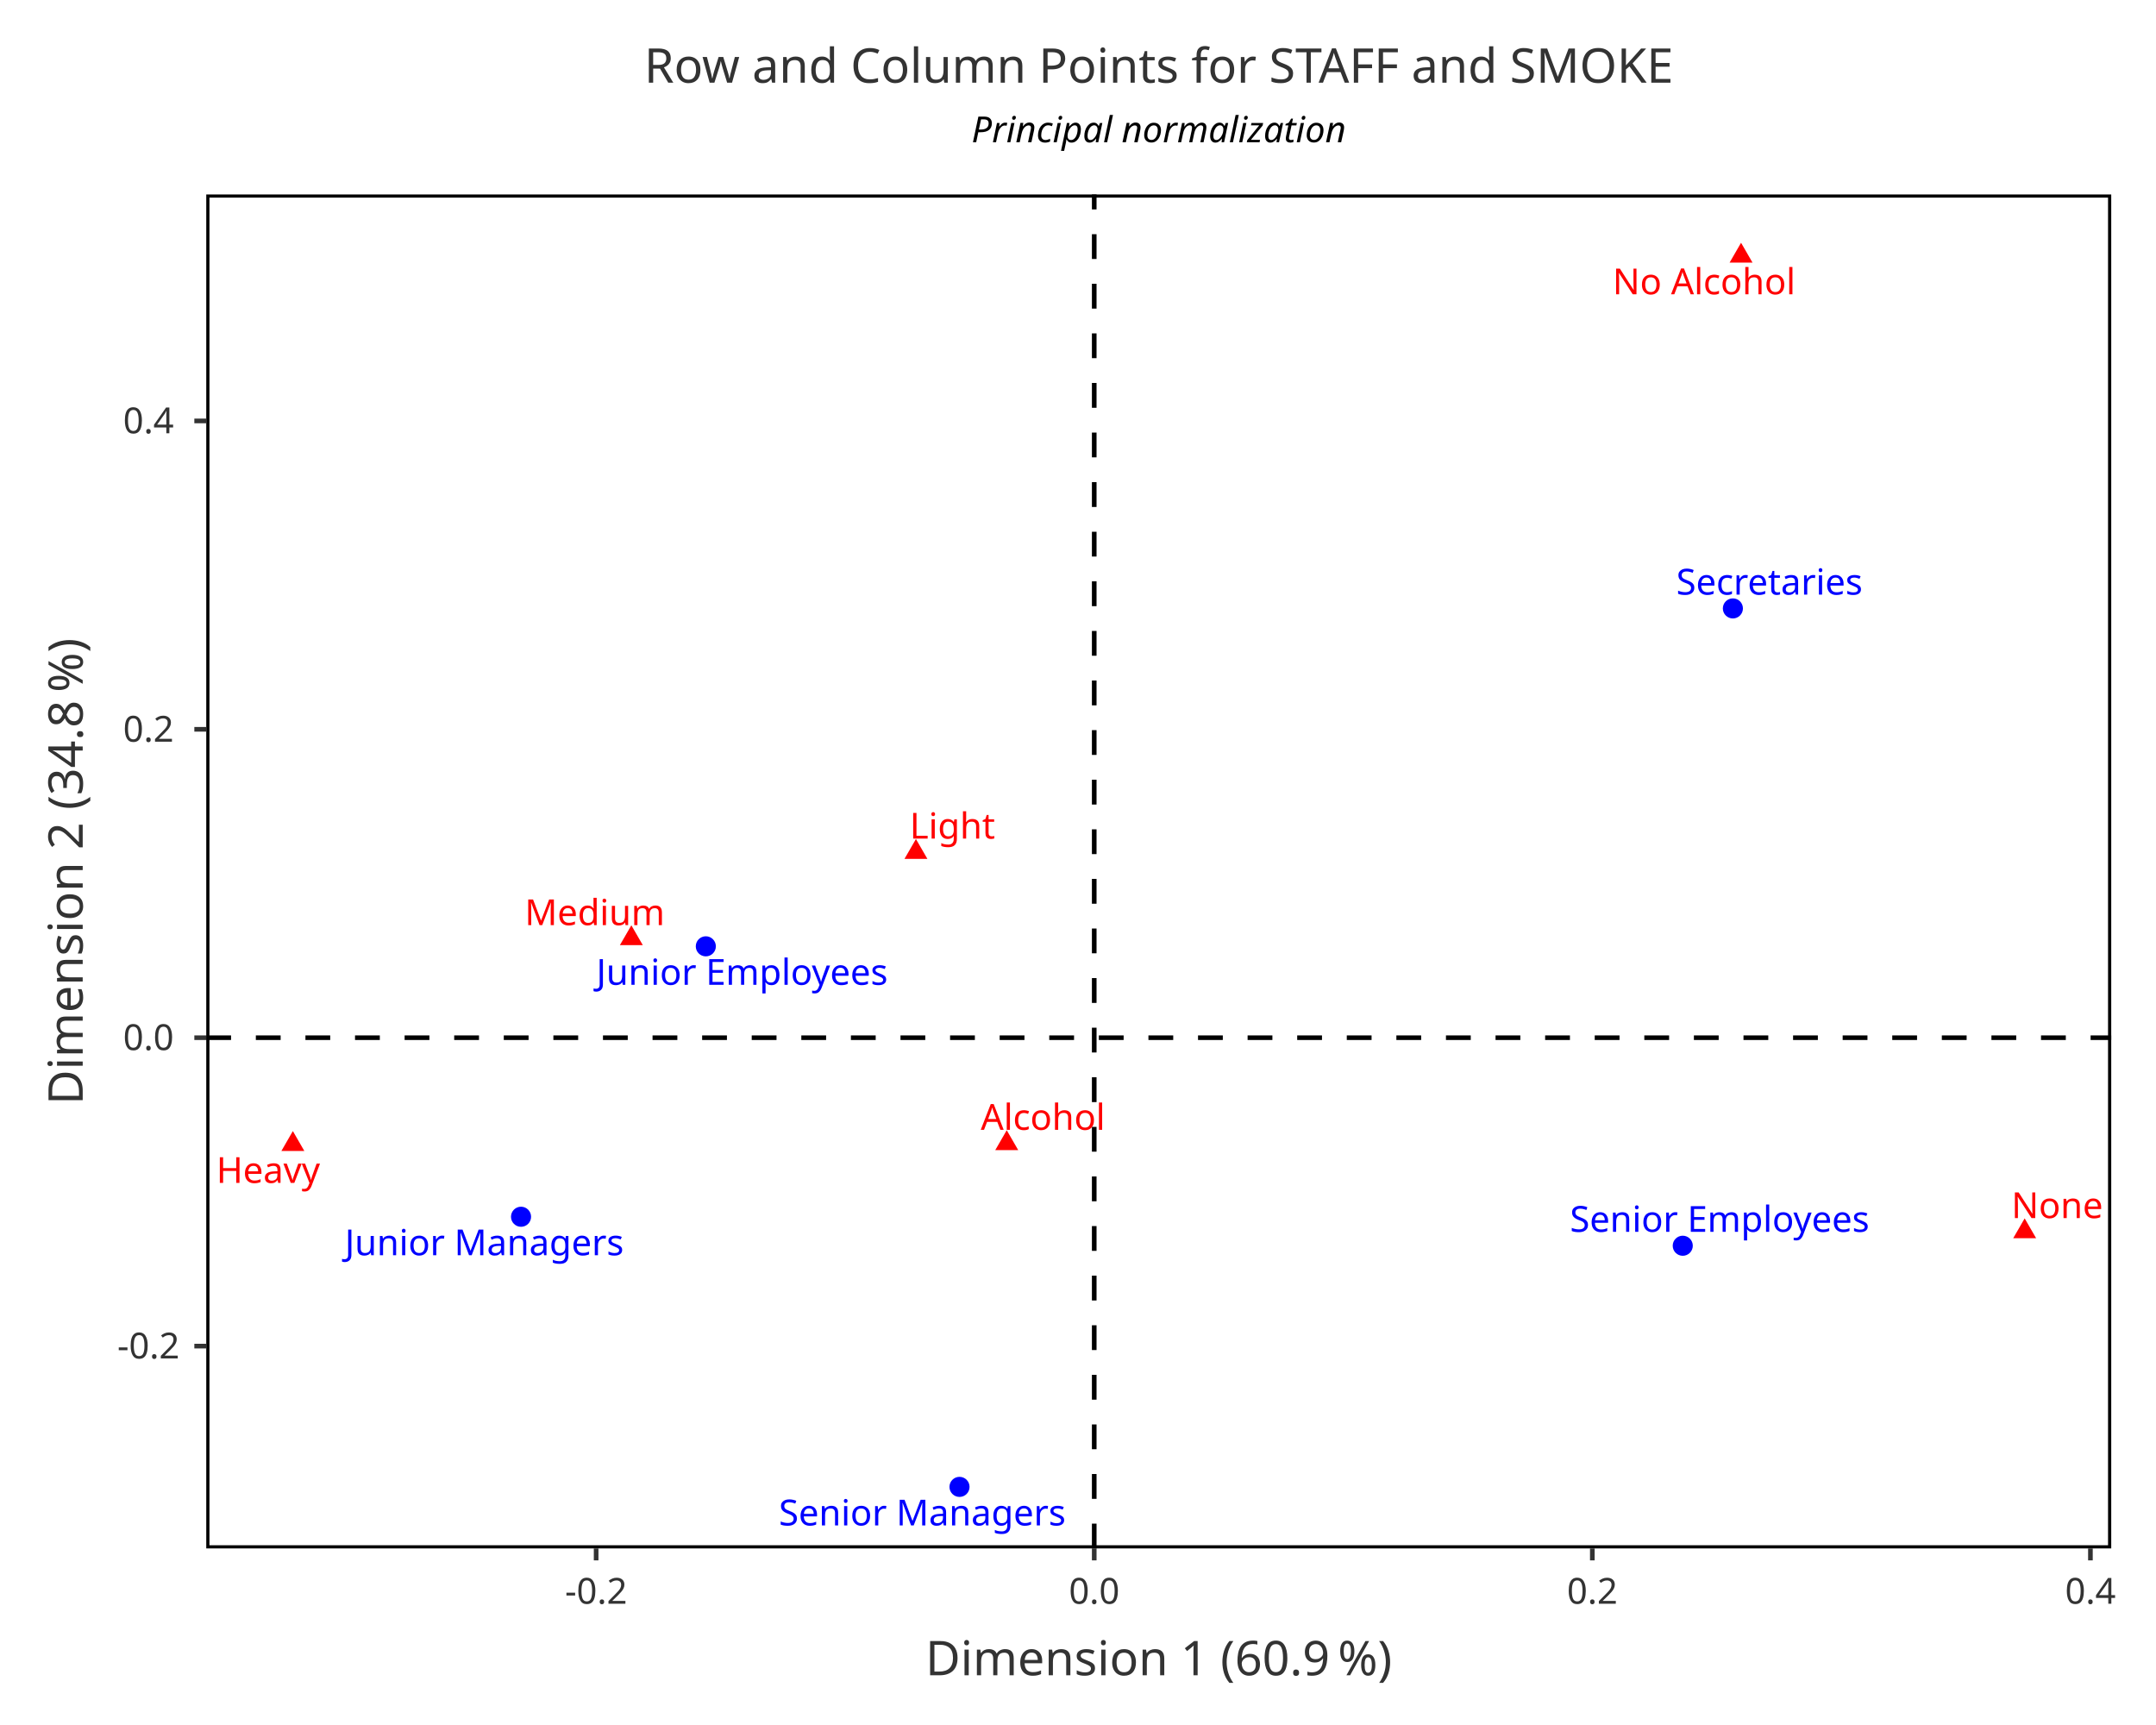
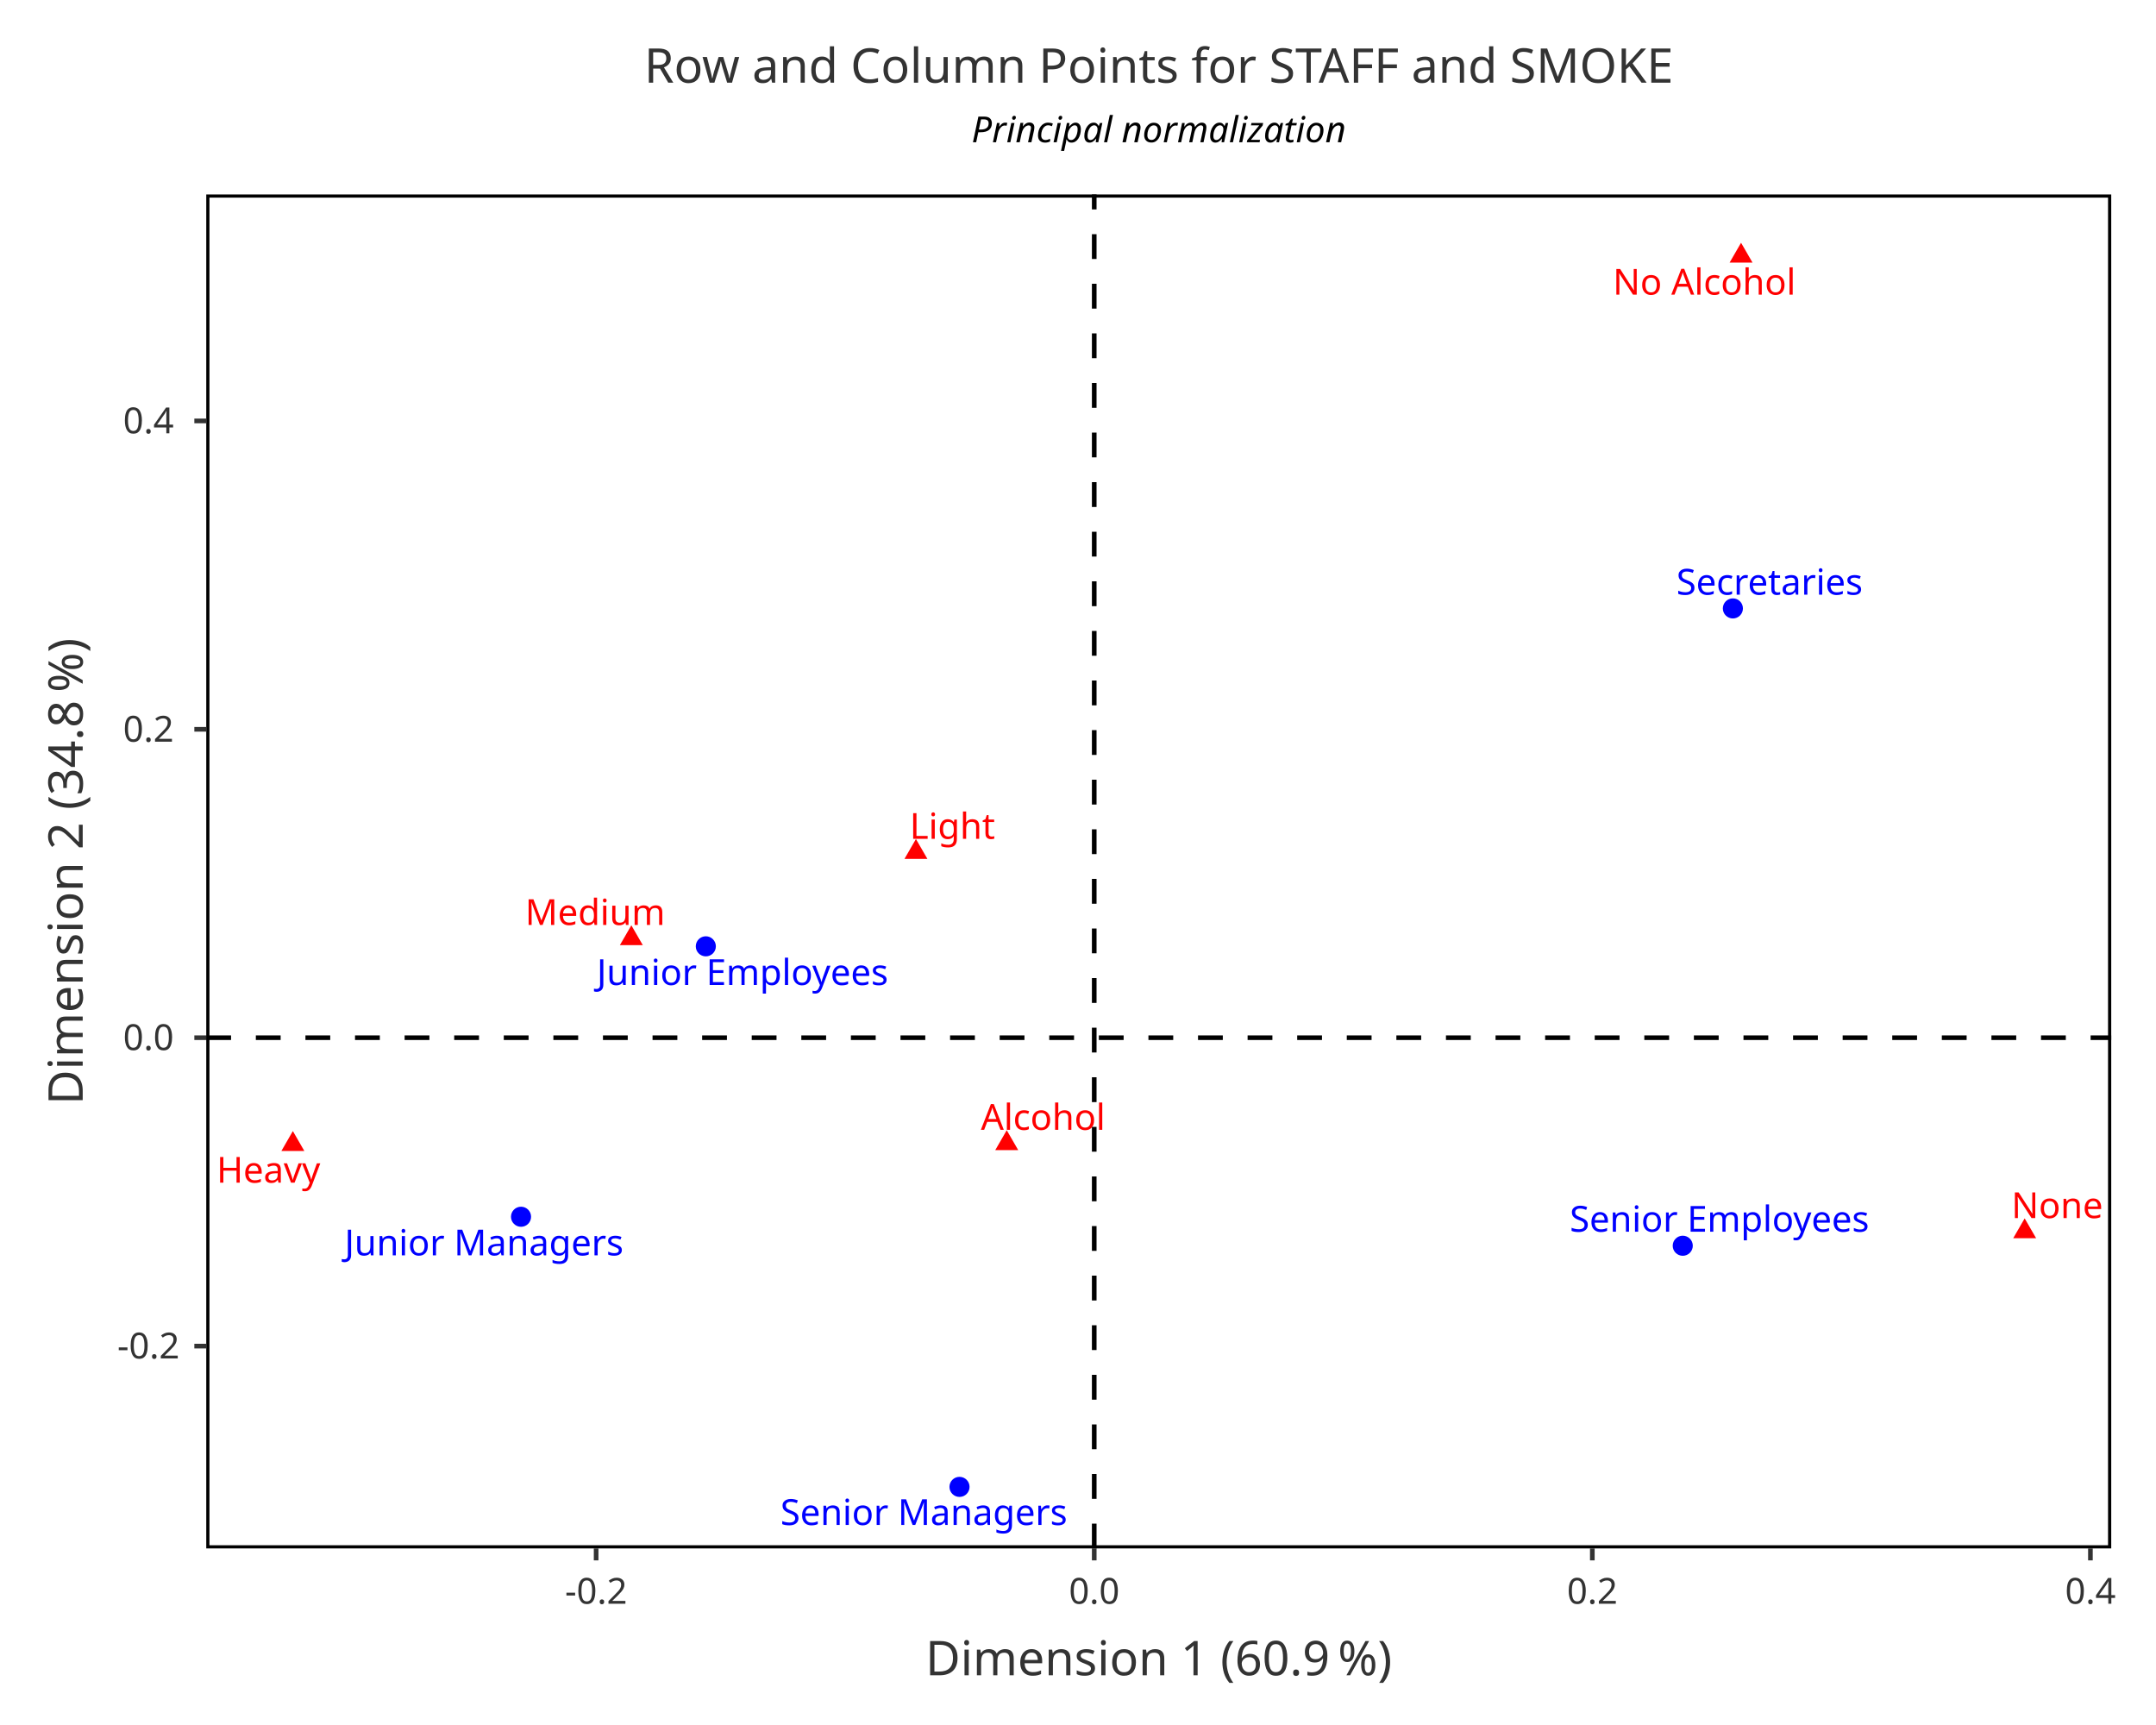
<svg xmlns="http://www.w3.org/2000/svg" class="svglite" data-engine-version="2.0" width="720.00pt" height="576.00pt" viewBox="0 0 720.00 576.00">
  <defs>
    <style type="text/css">
    .svglite line, .svglite polyline, .svglite polygon, .svglite path, .svglite rect, .svglite circle {
      fill: none;
      stroke: #000000;
      stroke-linecap: round;
      stroke-linejoin: round;
      stroke-miterlimit: 10.00;
    }
  </style>
  </defs>
  <rect width="100%" height="100%" style="stroke: none; fill: #FFFFFF;" />
  <defs>
    <clipPath id="cpMC4wMHw3MjAuMDB8MC4wMHw1NzYuMDA=">
      <rect x="0.00" y="0.00" width="720.00" height="576.00" />
    </clipPath>
  </defs>
  <g clip-path="url(#cpMC4wMHw3MjAuMDB8MC4wMHw1NzYuMDA=)">
    <rect x="0.00" y="0.00" width="720.00" height="576.00" style="stroke-width: 1.55; stroke: none;" />
  </g>
  <defs>
    <clipPath id="cpNjguODh8NzA1LjA2fDY0LjkzfDUxNy4wNA==">
      <rect x="68.88" y="64.93" width="636.17" height="452.11" />
    </clipPath>
  </defs>
  <g clip-path="url(#cpNjguODh8NzA1LjA2fDY0LjkzfDUxNy4wNA==)">
    <rect x="68.88" y="64.93" width="636.17" height="452.11" style="stroke-width: 1.55; stroke: none;" />
    <circle cx="320.43" cy="496.49" r="2.84" style="stroke-width: 1.03; stroke: #0000FF; fill: #0000FF;" />
    <circle cx="174.00" cy="406.29" r="2.84" style="stroke-width: 1.03; stroke: #0000FF; fill: #0000FF;" />
    <circle cx="561.96" cy="415.97" r="2.84" style="stroke-width: 1.03; stroke: #0000FF; fill: #0000FF;" />
    <circle cx="235.71" cy="315.99" r="2.84" style="stroke-width: 1.03; stroke: #0000FF; fill: #0000FF;" />
    <circle cx="578.70" cy="203.16" r="2.84" style="stroke-width: 1.03; stroke: #0000FF; fill: #0000FF;" />
    <polygon points="676.14,406.83 679.97,413.46 672.31,413.46 " style="stroke-width: 1.03; stroke: none; fill: #FF0000;" />
    <polygon points="305.88,280.16 309.71,286.80 302.05,286.80 " style="stroke-width: 1.03; stroke: none; fill: #FF0000;" />
    <polygon points="210.84,308.97 214.67,315.60 207.01,315.60 " style="stroke-width: 1.03; stroke: none; fill: #FF0000;" />
    <polygon points="97.80,377.68 101.63,384.32 93.97,384.32 " style="stroke-width: 1.03; stroke: none; fill: #FF0000;" />
    <polygon points="581.43,81.06 585.26,87.69 577.60,87.69 " style="stroke-width: 1.03; stroke: none; fill: #FF0000;" />
    <polygon points="336.20,377.40 340.03,384.03 332.37,384.03 " style="stroke-width: 1.03; stroke: none; fill: #FF0000;" />
-     <text x="308.01" y="509.35" text-anchor="middle" style="font-size: 12.00px; fill: #0000FF; font-family: sans;" textLength="91.40px" lengthAdjust="spacingAndGlyphs">Senior Managers</text>
-     <text x="161.74" y="419.14" text-anchor="middle" style="font-size: 12.00px; fill: #0000FF; font-family: sans;" textLength="89.40px" lengthAdjust="spacingAndGlyphs">Junior Managers</text>
-     <text x="574.28" y="411.32" text-anchor="middle" style="font-size: 12.00px; fill: #0000FF; font-family: sans;" textLength="97.40px" lengthAdjust="spacingAndGlyphs">Senior Employees</text>
-     <text x="247.82" y="328.84" text-anchor="middle" style="font-size: 12.00px; fill: #0000FF; font-family: sans;" textLength="95.40px" lengthAdjust="spacingAndGlyphs">Junior Employees</text>
-     <text x="590.91" y="198.55" text-anchor="middle" style="font-size: 12.00px; fill: #0000FF; font-family: sans;" textLength="60.70px" lengthAdjust="spacingAndGlyphs">Secretaries</text>
+     <text x="308.53" y="509.21" text-anchor="middle" style="font-size: 12.00px; fill: #0000FF; font-family: sans;" textLength="91.40px" lengthAdjust="spacingAndGlyphs">Senior Managers</text>
+     <text x="161.64" y="419.18" text-anchor="middle" style="font-size: 12.00px; fill: #0000FF; font-family: sans;" textLength="89.40px" lengthAdjust="spacingAndGlyphs">Junior Managers</text>
+     <text x="574.22" y="411.28" text-anchor="middle" style="font-size: 12.00px; fill: #0000FF; font-family: sans;" textLength="97.40px" lengthAdjust="spacingAndGlyphs">Senior Employees</text>
+     <text x="247.96" y="328.90" text-anchor="middle" style="font-size: 12.00px; fill: #0000FF; font-family: sans;" textLength="95.40px" lengthAdjust="spacingAndGlyphs">Junior Employees</text>
+     <text x="590.95" y="198.57" text-anchor="middle" style="font-size: 12.00px; fill: #0000FF; font-family: sans;" textLength="60.70px" lengthAdjust="spacingAndGlyphs">Secretaries</text>
    <text x="687.01" y="406.73" text-anchor="middle" style="font-size: 12.00px; fill: #FF0000; font-family: sans;" textLength="28.69px" lengthAdjust="spacingAndGlyphs">None</text>
-     <text x="318.06" y="280.02" text-anchor="middle" style="font-size: 12.00px; fill: #FF0000; font-family: sans;" textLength="26.02px" lengthAdjust="spacingAndGlyphs">Light</text>
-     <text x="198.63" y="308.91" text-anchor="middle" style="font-size: 12.00px; fill: #FF0000; font-family: sans;" textLength="42.69px" lengthAdjust="spacingAndGlyphs">Medium</text>
-     <text x="89.56" y="394.98" text-anchor="middle" style="font-size: 12.00px; fill: #FF0000; font-family: sans;" textLength="34.03px" lengthAdjust="spacingAndGlyphs">Heavy</text>
-     <text x="569.08" y="98.26" text-anchor="middle" style="font-size: 12.00px; fill: #FF0000; font-family: sans;" textLength="58.04px" lengthAdjust="spacingAndGlyphs">No Alcohol</text>
-     <text x="348.30" y="377.26" text-anchor="middle" style="font-size: 12.00px; fill: #FF0000; font-family: sans;" textLength="39.36px" lengthAdjust="spacingAndGlyphs">Alcohol</text>
+     <text x="318.06" y="280.09" text-anchor="middle" style="font-size: 12.00px; fill: #FF0000; font-family: sans;" textLength="26.02px" lengthAdjust="spacingAndGlyphs">Light</text>
+     <text x="198.76" y="308.85" text-anchor="middle" style="font-size: 12.00px; fill: #FF0000; font-family: sans;" textLength="42.69px" lengthAdjust="spacingAndGlyphs">Medium</text>
+     <text x="89.65" y="394.90" text-anchor="middle" style="font-size: 12.00px; fill: #FF0000; font-family: sans;" textLength="34.03px" lengthAdjust="spacingAndGlyphs">Heavy</text>
+     <text x="569.16" y="98.38" text-anchor="middle" style="font-size: 12.00px; fill: #FF0000; font-family: sans;" textLength="58.04px" lengthAdjust="spacingAndGlyphs">No Alcohol</text>
+     <text x="348.34" y="377.27" text-anchor="middle" style="font-size: 12.00px; fill: #FF0000; font-family: sans;" textLength="39.36px" lengthAdjust="spacingAndGlyphs">Alcohol</text>
    <line x1="68.88" y1="346.50" x2="705.06" y2="346.50" style="stroke-width: 1.55; stroke-dasharray: 8.28,8.28; stroke-linecap: butt;" />
    <line x1="365.42" y1="517.04" x2="365.42" y2="64.93" style="stroke-width: 1.55; stroke-dasharray: 8.28,8.28; stroke-linecap: butt;" />
    <rect x="68.88" y="64.93" width="636.17" height="452.11" style="stroke-width: 2.13;" />
  </g>
  <g clip-path="url(#cpMC4wMHw3MjAuMDB8MC4wMHw1NzYuMDA=)">
    <polyline points="68.88,517.04 68.88,64.93 " style="stroke-width: 0.00; stroke: #333333; stroke-linecap: butt;" />
    <text x="49.58" y="453.61" text-anchor="middle" style="font-size: 12.00px; fill: #333333; font-family: sans;" textLength="20.68px" lengthAdjust="spacingAndGlyphs">-0.2</text>
    <text x="49.58" y="350.63" text-anchor="middle" style="font-size: 12.00px; fill: #333333; font-family: sans;" textLength="16.68px" lengthAdjust="spacingAndGlyphs">0.0</text>
    <text x="49.58" y="247.66" text-anchor="middle" style="font-size: 12.00px; fill: #333333; font-family: sans;" textLength="16.68px" lengthAdjust="spacingAndGlyphs">0.2</text>
    <text x="49.58" y="144.68" text-anchor="middle" style="font-size: 12.00px; fill: #333333; font-family: sans;" textLength="16.68px" lengthAdjust="spacingAndGlyphs">0.4</text>
    <polyline points="64.90,449.48 68.88,449.48 " style="stroke-width: 1.55; stroke: #333333; stroke-linecap: butt;" />
    <polyline points="64.90,346.50 68.88,346.50 " style="stroke-width: 1.55; stroke: #333333; stroke-linecap: butt;" />
    <polyline points="64.90,243.53 68.88,243.53 " style="stroke-width: 1.55; stroke: #333333; stroke-linecap: butt;" />
    <polyline points="64.90,140.55 68.88,140.55 " style="stroke-width: 1.55; stroke: #333333; stroke-linecap: butt;" />
    <polyline points="68.88,517.04 705.06,517.04 " style="stroke-width: 0.00; stroke: #333333; stroke-linecap: butt;" />
    <polyline points="199.08,521.03 199.08,517.04 " style="stroke-width: 1.55; stroke: #333333; stroke-linecap: butt;" />
    <polyline points="365.42,521.03 365.42,517.04 " style="stroke-width: 1.55; stroke: #333333; stroke-linecap: butt;" />
    <polyline points="531.76,521.03 531.76,517.04 " style="stroke-width: 1.55; stroke: #333333; stroke-linecap: butt;" />
    <polyline points="698.10,521.03 698.10,517.04 " style="stroke-width: 1.55; stroke: #333333; stroke-linecap: butt;" />
    <text x="199.08" y="535.51" text-anchor="middle" style="font-size: 12.00px; fill: #333333; font-family: sans;" textLength="20.68px" lengthAdjust="spacingAndGlyphs">-0.2</text>
    <text x="365.42" y="535.51" text-anchor="middle" style="font-size: 12.00px; fill: #333333; font-family: sans;" textLength="16.68px" lengthAdjust="spacingAndGlyphs">0.0</text>
    <text x="531.76" y="535.51" text-anchor="middle" style="font-size: 12.00px; fill: #333333; font-family: sans;" textLength="16.68px" lengthAdjust="spacingAndGlyphs">0.2</text>
    <text x="698.10" y="535.51" text-anchor="middle" style="font-size: 12.00px; fill: #333333; font-family: sans;" textLength="16.68px" lengthAdjust="spacingAndGlyphs">0.4</text>
    <text x="386.97" y="559.40" text-anchor="middle" style="font-size: 16.00px; fill: #333333; font-family: sans;" textLength="152.62px" lengthAdjust="spacingAndGlyphs">Dimension 1 (60.9 %)</text>
    <text transform="translate(27.62,290.99) rotate(-90)" text-anchor="middle" style="font-size: 16.00px; fill: #333333; font-family: sans;" textLength="152.62px" lengthAdjust="spacingAndGlyphs">Dimension 2 (34.8 %)</text>
    <text x="386.97" y="47.50" text-anchor="middle" style="font-size: 12.00px; font-style: italic; font-family: sans;" textLength="120.73px" lengthAdjust="spacingAndGlyphs">Principal normalization</text>
    <text x="386.97" y="27.62" text-anchor="middle" style="font-size: 16.00px; fill: #333333; font-family: sans;" textLength="343.30px" lengthAdjust="spacingAndGlyphs">Row and Column Points for STAFF and SMOKE</text>
  </g>
</svg>
